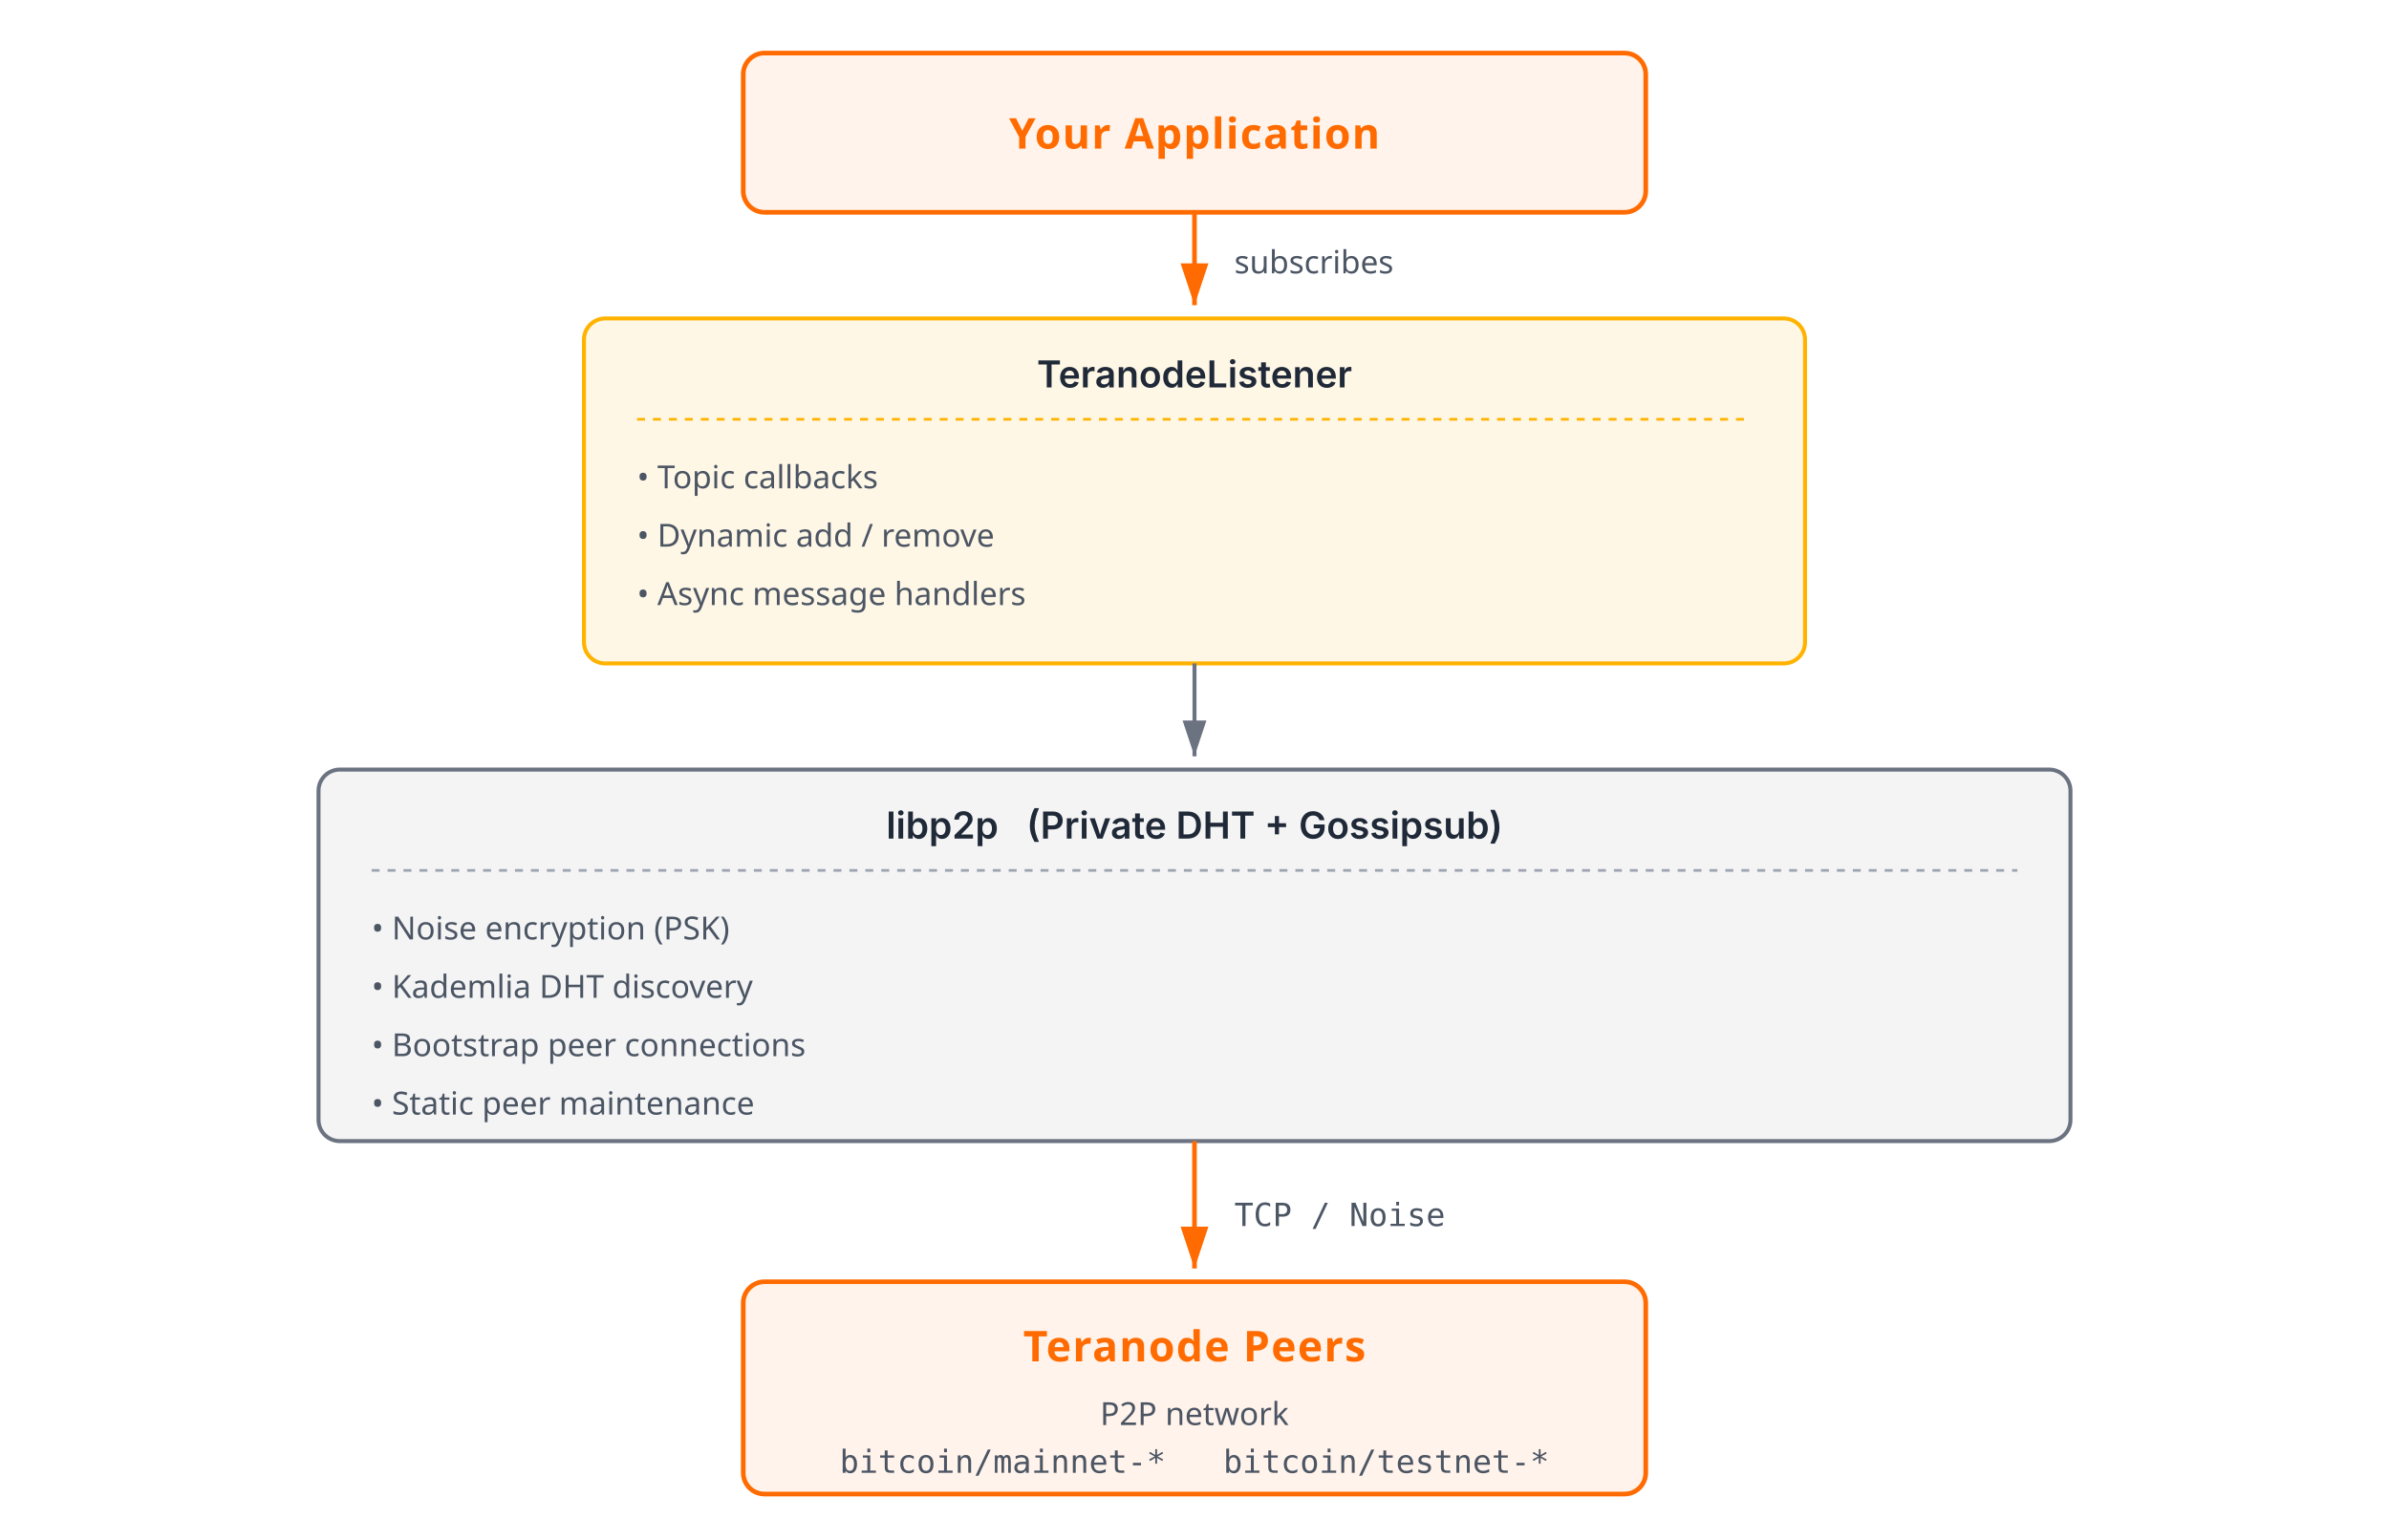
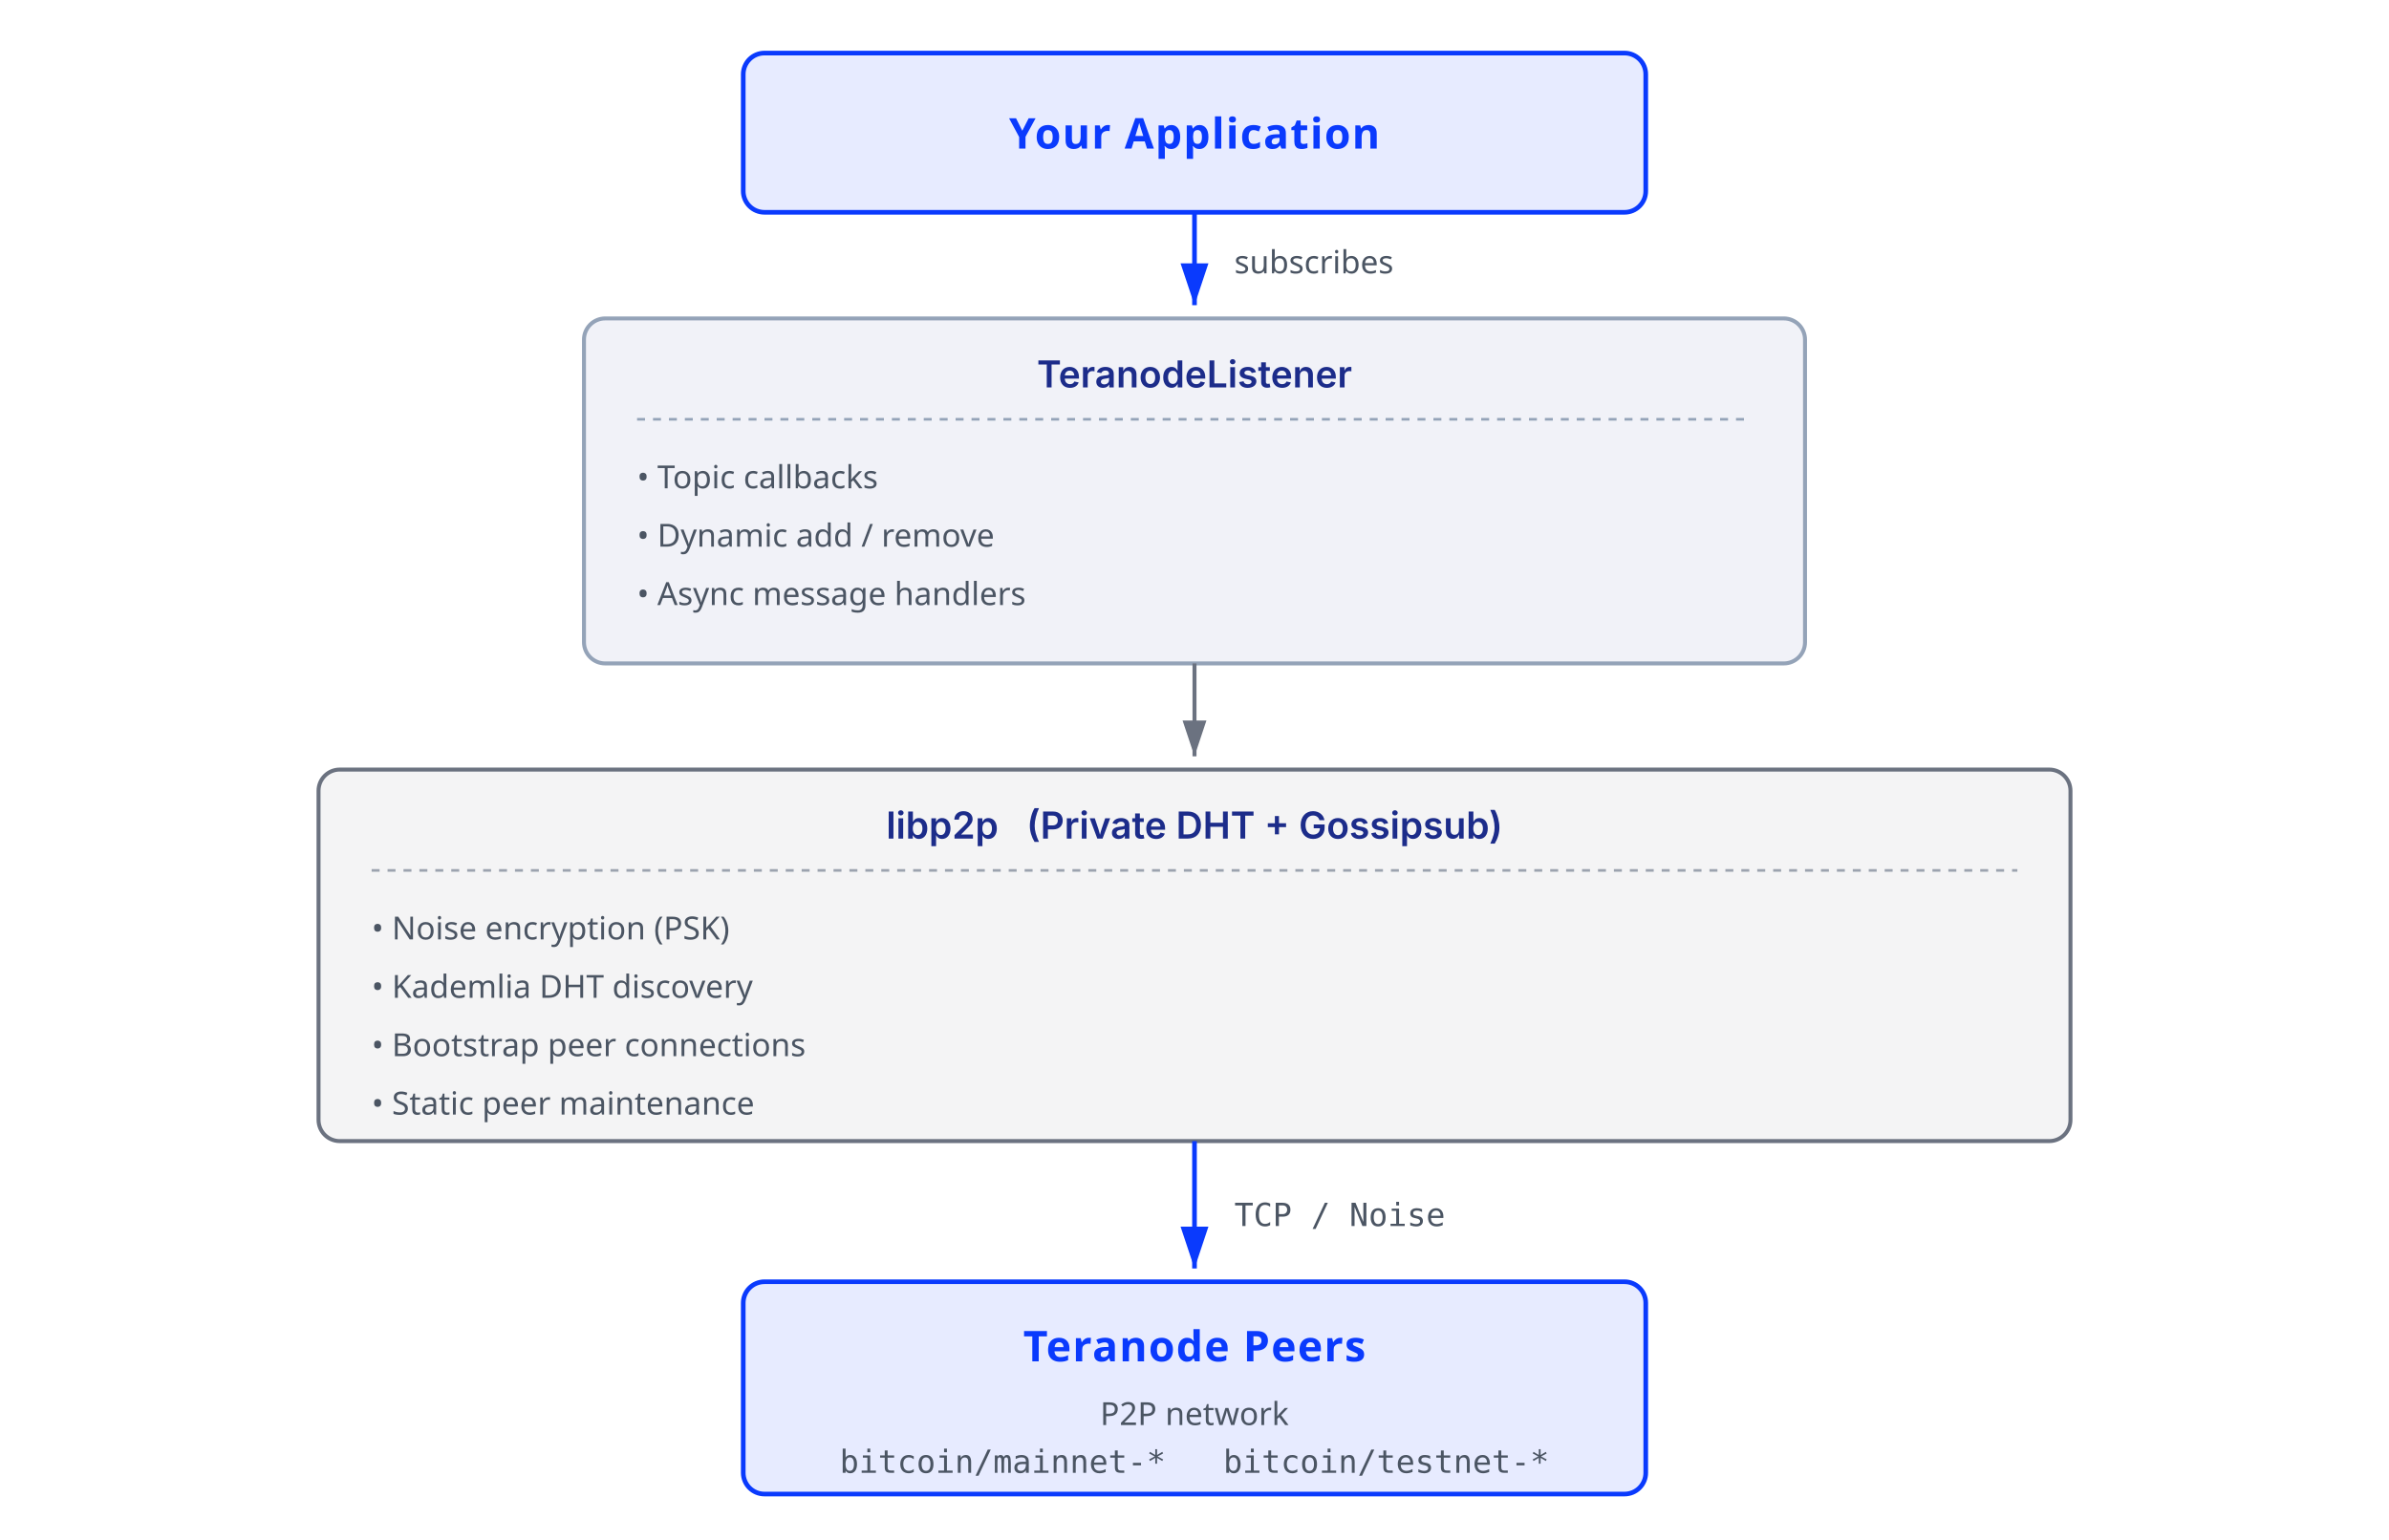
<svg xmlns="http://www.w3.org/2000/svg" viewBox="0 0 900 580" role="img" aria-labelledby="title desc">
  <style>
    .box { fill: rgba(120,120,130,0.08); stroke: #6B7280; stroke-width: 1.5; }
-     .box-accent { fill: rgba(255,107,0,0.08); stroke: #FF6B00; stroke-width: 1.75; }
-     .box-amber { fill: rgba(255,179,0,0.10); stroke: #FFB300; stroke-width: 1.5; }
+     .box-accent { fill: rgba(58,85,255,0.12); stroke: #0a3afd; stroke-width: 1.75; }
+     .box-amber { fill: rgba(28,44,138,0.06); stroke: #94a3b8; stroke-width: 1.5; }
    .arrow { stroke: #6B7280; stroke-width: 1.5; fill: none; marker-end: url(#arrow); }
-     .arrow-orange { stroke: #FF6B00; stroke-width: 1.75; fill: none; marker-end: url(#arrow-orange); }
-     .title { font: 600 14px ui-sans-serif, system-ui, -apple-system, sans-serif; fill: #1F2937; }
+     .arrow-orange { stroke: #0a3afd; stroke-width: 1.75; fill: none; marker-end: url(#arrow-orange); }
+     .title { font: 600 14px ui-sans-serif, system-ui, -apple-system, sans-serif; fill: #1c2c8a; }
    .label { font: 12px ui-sans-serif, system-ui, sans-serif; fill: #4B5563; }
    .label-mono { font: 12px ui-monospace, "SF Mono", Menlo, monospace; fill: #4B5563; }
-     .heading { font: 700 16px ui-sans-serif, system-ui, sans-serif; fill: #FF6B00; letter-spacing: 0.5px; }
+     .heading { font: 700 16px ui-sans-serif, system-ui, sans-serif; fill: #0a3afd; letter-spacing: 0.5px; }
  </style>
  <defs>
    <marker id="arrow" markerWidth="10" markerHeight="10" refX="9" refY="3" orient="auto">
      <path d="M0,0 L0,6 L9,3 z" fill="#6B7280" />
    </marker>
    <marker id="arrow-orange" markerWidth="10" markerHeight="10" refX="9" refY="3" orient="auto">
-       <path d="M0,0 L0,6 L9,3 z" fill="#FF6B00" />
+       <path d="M0,0 L0,6 L9,3 z" fill="#0a3afd" />
    </marker>
  </defs>
  <rect x="280" y="20" width="340" height="60" rx="8" class="box-accent" />
  <text x="450" y="56" text-anchor="middle" class="heading">Your Application</text>
  <line x1="450" y1="80" x2="450" y2="115" class="arrow-orange" />
  <text x="465" y="103" class="label">subscribes</text>
  <rect x="220" y="120" width="460" height="130" rx="8" class="box-amber" />
  <text x="450" y="146" text-anchor="middle" class="title">TeranodeListener</text>
-   <line x1="240" y1="158" x2="660" y2="158" stroke="#FFB300" stroke-width="1" stroke-dasharray="3,3" />
+   <line x1="240" y1="158" x2="660" y2="158" stroke="#94a3b8" stroke-width="1" stroke-dasharray="3,3" />
  <text x="240" y="184" class="label">• Topic callbacks</text>
  <text x="240" y="206" class="label">• Dynamic add / remove</text>
  <text x="240" y="228" class="label">• Async message handlers</text>
  <line x1="450" y1="250" x2="450" y2="285" class="arrow" />
  <rect x="120" y="290" width="660" height="140" rx="8" class="box" />
  <text x="450" y="316" text-anchor="middle" class="title">libp2p   (Private DHT + Gossipsub)</text>
  <line x1="140" y1="328" x2="760" y2="328" stroke="#9CA3AF" stroke-width="1" stroke-dasharray="3,3" />
  <text x="140" y="354" class="label">• Noise encryption (PSK)</text>
  <text x="140" y="376" class="label">• Kademlia DHT discovery</text>
  <text x="140" y="398" class="label">• Bootstrap peer connections</text>
  <text x="140" y="420" class="label">• Static peer maintenance</text>
  <line x1="450" y1="430" x2="450" y2="478" class="arrow-orange" />
  <text x="465" y="462" class="label-mono">TCP / Noise</text>
  <rect x="280" y="483" width="340" height="80" rx="8" class="box-accent" />
  <text x="450" y="513" text-anchor="middle" class="heading">Teranode Peers</text>
  <text x="450" y="537" text-anchor="middle" class="label">P2P network</text>
  <text x="450" y="555" text-anchor="middle" class="label-mono">bitcoin/mainnet-*   bitcoin/testnet-*</text>
</svg>
